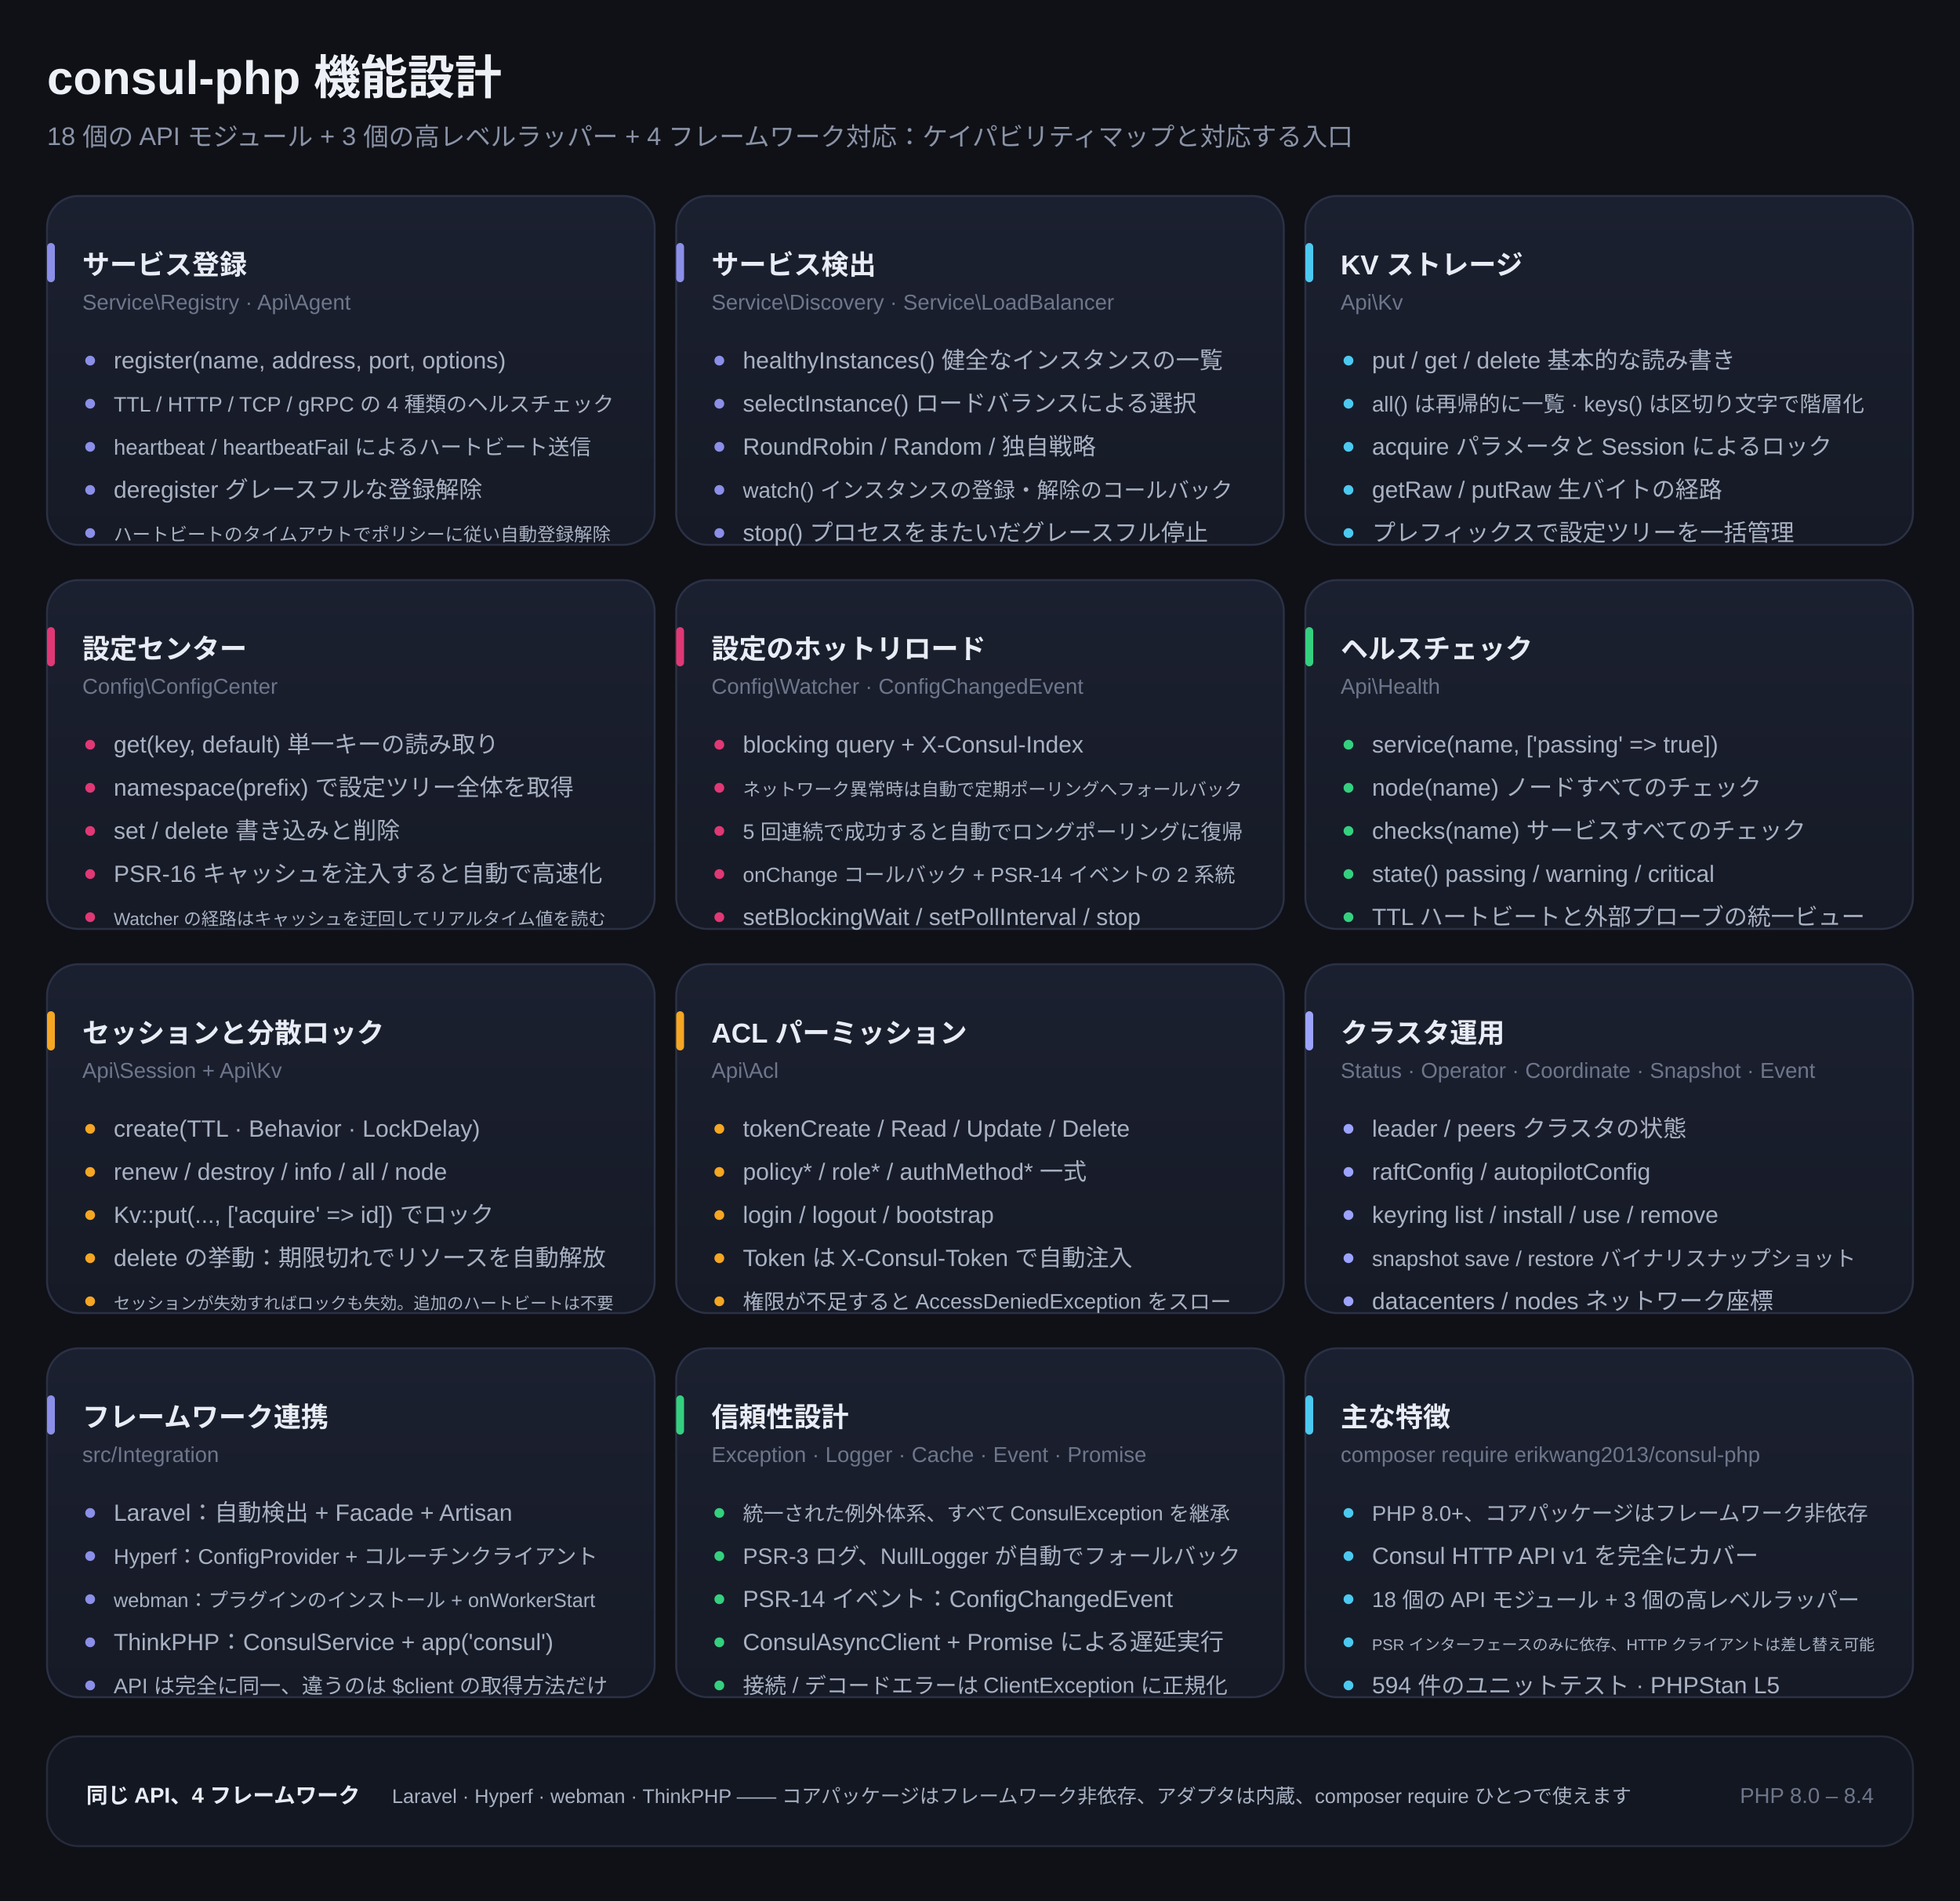
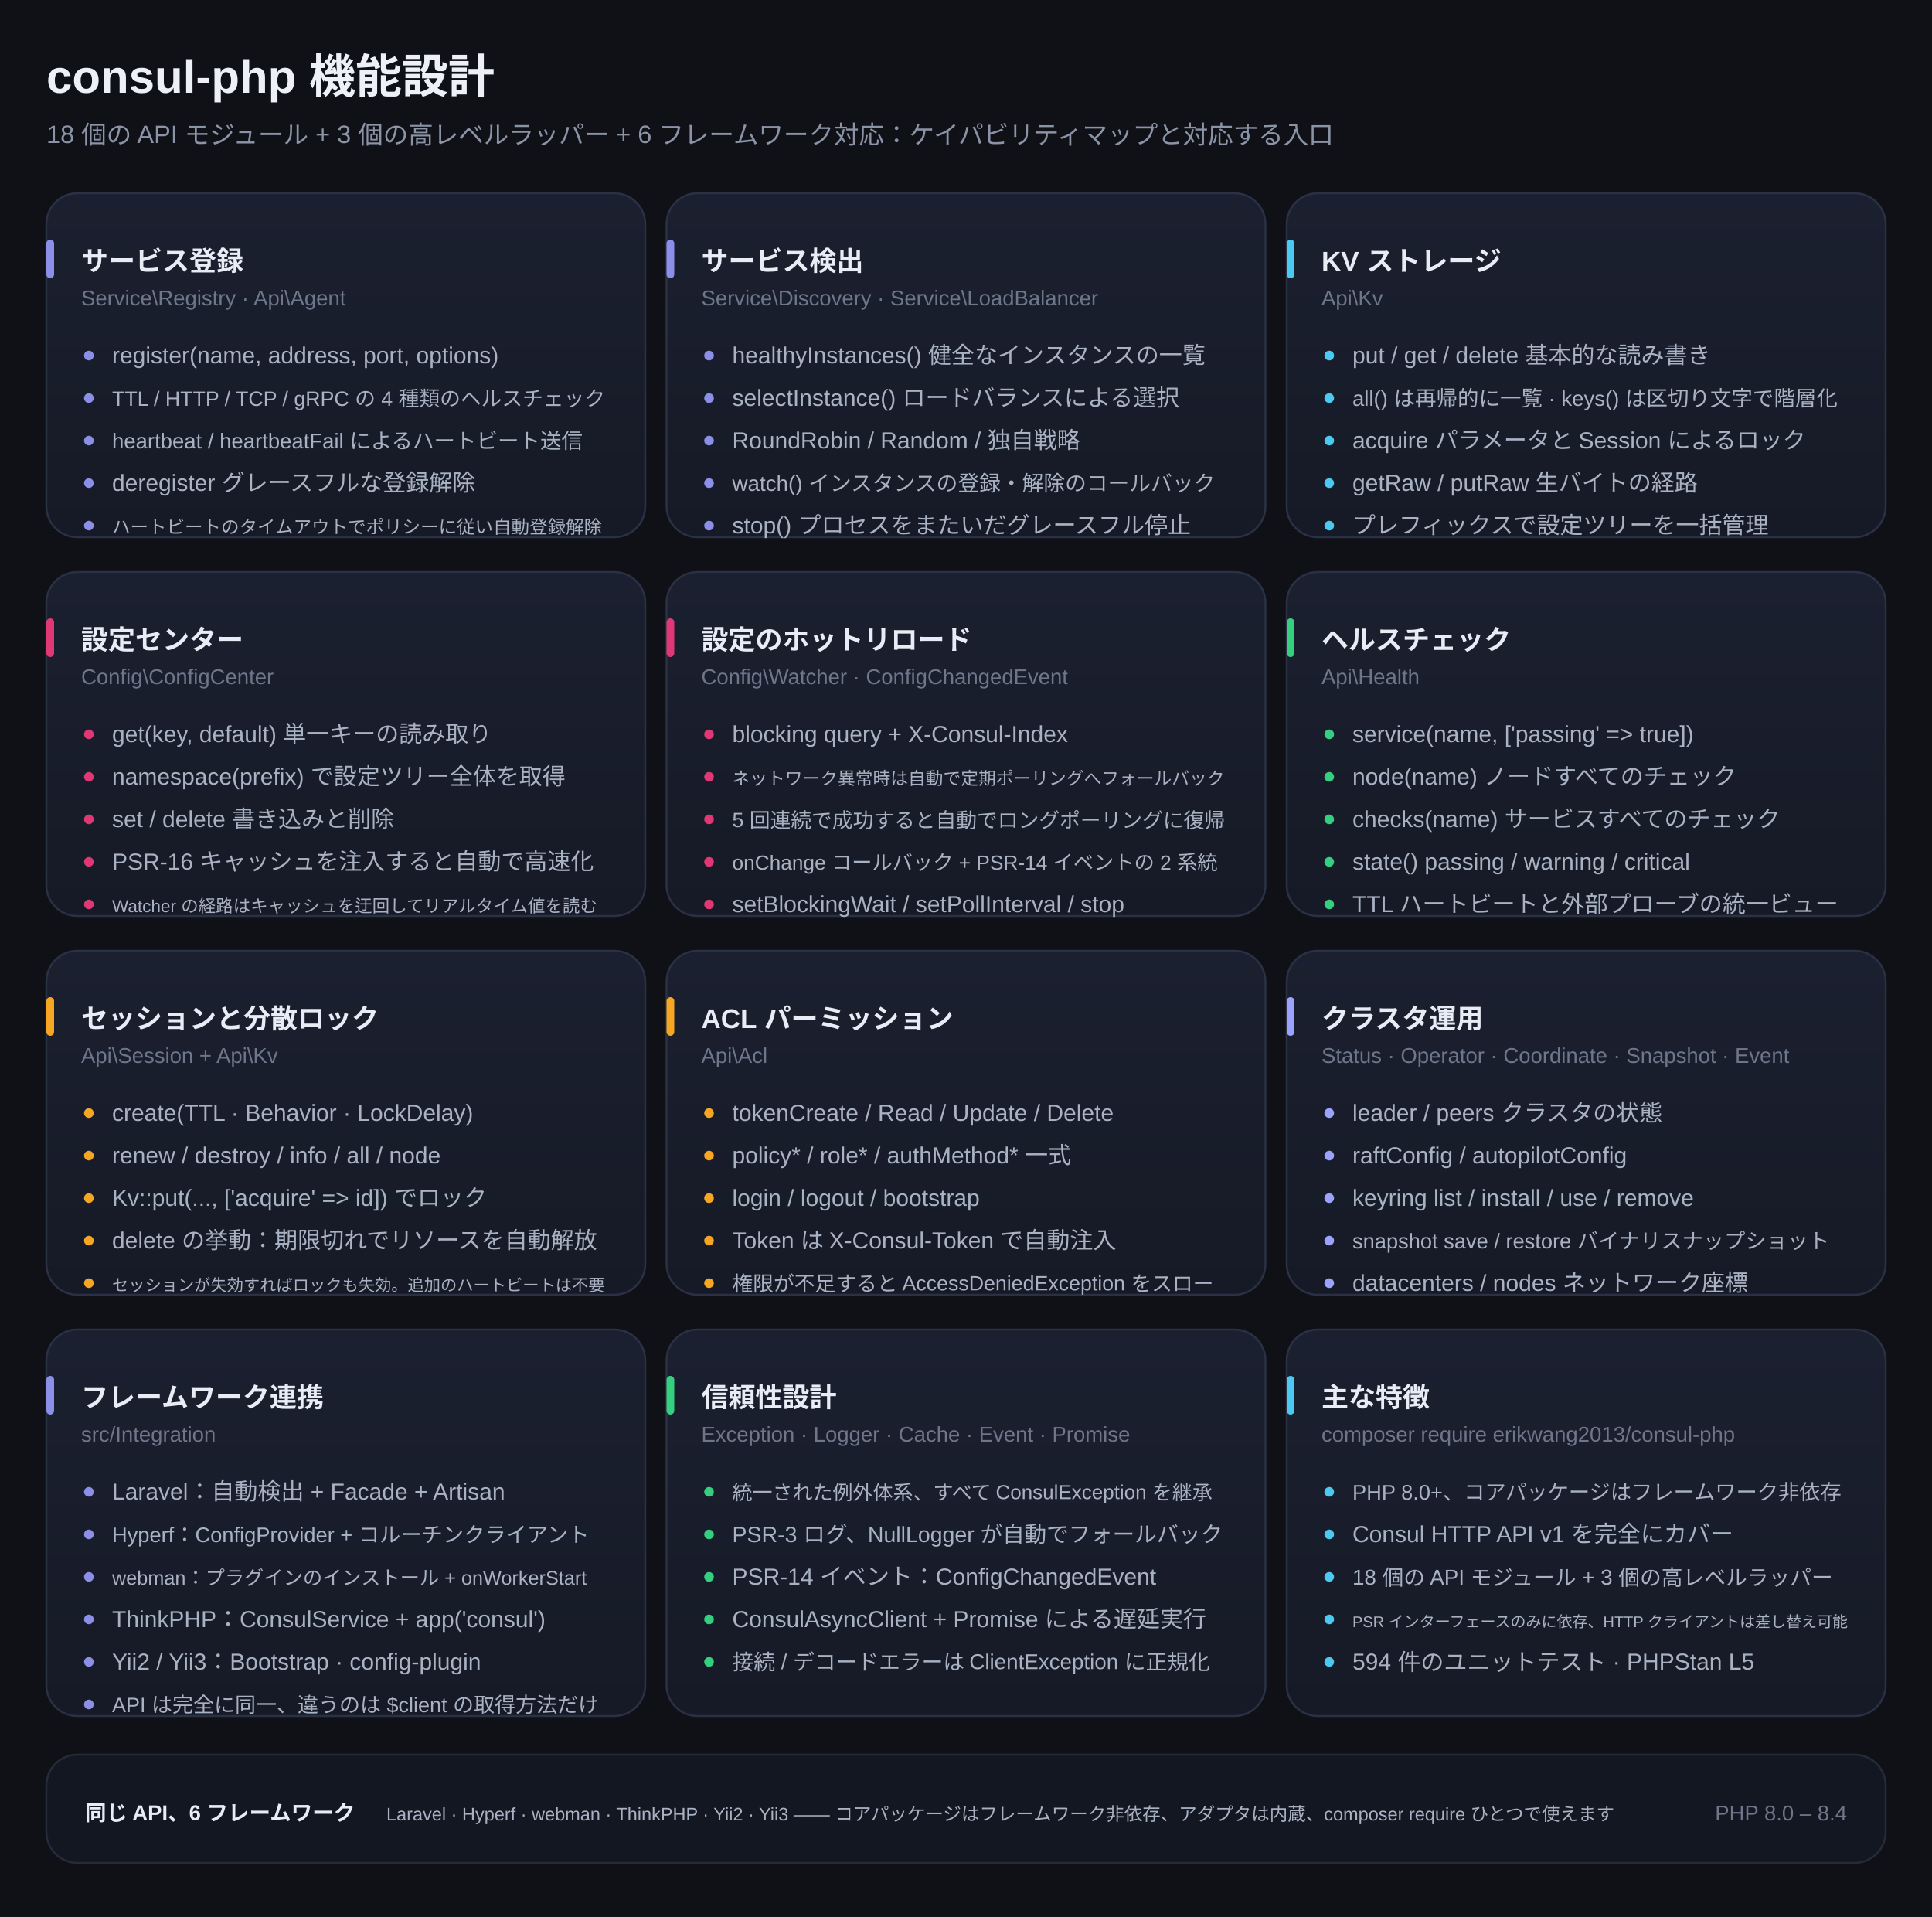
- <svg xmlns="http://www.w3.org/2000/svg" width="1000" height="970" viewBox="0 0 1000 970" role="img" aria-label="consul-php 機能設計図">
+ <svg xmlns="http://www.w3.org/2000/svg" width="1000" height="992" viewBox="0 0 1000 992" role="img" aria-label="consul-php 機能設計図">
  <style>
    .t { font-family: -apple-system, BlinkMacSystemFont, "Segoe UI", "Helvetica Neue", Arial, "DejaVu Sans", "Noto Sans SC", "PingFang SC", "Microsoft YaHei", sans-serif; }
    .h1 { font-size: 24px; font-weight: 700; fill: #EDF0F7; }
    .sub { font-size: 13px; fill: #8B93A7; }
    .ct { font-size: 14px; font-weight: 600; fill: #E8ECF5; }
    .cl { font-size: 12px; fill: #A9B2C3; }
    .capi { font-size: 11px; fill: #6E768A; }
  </style>
  <defs>
    <linearGradient id="card" x1="0" y1="0" x2="0" y2="1">
      <stop offset="0" stop-color="#1B2030" />
      <stop offset="1" stop-color="#161A26" />
    </linearGradient>
  </defs>
-   <rect width="1000" height="970" fill="#0F1117" />
+   <rect width="1000" height="992" fill="#0F1117" />
  <g class="t">
    <text class="h1" x="24" y="48">consul-php 機能設計</text>
-     <text class="sub" x="24" y="74">18 個の API モジュール + 3 個の高レベルラッパー + 4 フレームワーク対応：ケイパビリティマップと対応する入口</text>
+     <text class="sub" x="24" y="74">18 個の API モジュール + 3 個の高レベルラッパー + 6 フレームワーク対応：ケイパビリティマップと対応する入口</text>
    <rect x="24" y="100" width="310" height="178" rx="16" fill="url(#card)" stroke="#2B3145" />
    <rect x="24" y="124" width="4" height="20" rx="2" fill="#8B8FE8" />
    <text class="ct" x="42" y="140">サービス登録</text>
    <text class="capi" x="42" y="158">Service\Registry · Api\Agent</text>
    <circle cx="46" cy="184" r="2.5" fill="#8B8FE8" />
    <text class="cl" x="58" y="188">register(name, address, port, options)</text>
    <circle cx="46" cy="206" r="2.5" fill="#8B8FE8" />
    <text class="cl" x="58" y="210" style="font-size:10.7px">TTL / HTTP / TCP / gRPC の 4 種類のヘルスチェック</text>
    <circle cx="46" cy="228" r="2.5" fill="#8B8FE8" />
    <text class="cl" x="58" y="232" style="font-size:11px">heartbeat / heartbeatFail によるハートビート送信</text>
    <circle cx="46" cy="250" r="2.5" fill="#8B8FE8" />
    <text class="cl" x="58" y="254">deregister グレースフルな登録解除</text>
    <circle cx="46" cy="272" r="2.5" fill="#8B8FE8" />
    <text class="cl" x="58" y="276" style="font-size:9.4px">ハートビートのタイムアウトでポリシーに従い自動登録解除</text>
    <rect x="345" y="100" width="310" height="178" rx="16" fill="url(#card)" stroke="#2B3145" />
    <rect x="345" y="124" width="4" height="20" rx="2" fill="#8B8FE8" />
    <text class="ct" x="363" y="140">サービス検出</text>
    <text class="capi" x="363" y="158">Service\Discovery · Service\LoadBalancer</text>
    <circle cx="367" cy="184" r="2.5" fill="#8B8FE8" />
    <text class="cl" x="379" y="188">healthyInstances() 健全なインスタンスの一覧</text>
    <circle cx="367" cy="206" r="2.5" fill="#8B8FE8" />
    <text class="cl" x="379" y="210">selectInstance() ロードバランスによる選択</text>
    <circle cx="367" cy="228" r="2.5" fill="#8B8FE8" />
    <text class="cl" x="379" y="232">RoundRobin / Random / 独自戦略</text>
    <circle cx="367" cy="250" r="2.5" fill="#8B8FE8" />
    <text class="cl" x="379" y="254" style="font-size:11.1px">watch() インスタンスの登録・解除のコールバック</text>
    <circle cx="367" cy="272" r="2.5" fill="#8B8FE8" />
    <text class="cl" x="379" y="276">stop() プロセスをまたいだグレースフル停止</text>
    <rect x="666" y="100" width="310" height="178" rx="16" fill="url(#card)" stroke="#2B3145" />
    <rect x="666" y="124" width="4" height="20" rx="2" fill="#4CC9F0" />
    <text class="ct" x="684" y="140">KV ストレージ</text>
    <text class="capi" x="684" y="158">Api\Kv</text>
    <circle cx="688" cy="184" r="2.5" fill="#4CC9F0" />
    <text class="cl" x="700" y="188">put / get / delete 基本的な読み書き</text>
    <circle cx="688" cy="206" r="2.5" fill="#4CC9F0" />
    <text class="cl" x="700" y="210" style="font-size:11px">all() は再帰的に一覧 · keys() は区切り文字で階層化</text>
    <circle cx="688" cy="228" r="2.5" fill="#4CC9F0" />
    <text class="cl" x="700" y="232">acquire パラメータと Session によるロック</text>
    <circle cx="688" cy="250" r="2.5" fill="#4CC9F0" />
    <text class="cl" x="700" y="254">getRaw / putRaw 生バイトの経路</text>
    <circle cx="688" cy="272" r="2.5" fill="#4CC9F0" />
    <text class="cl" x="700" y="276">プレフィックスで設定ツリーを一括管理</text>
    <rect x="24" y="296" width="310" height="178" rx="16" fill="url(#card)" stroke="#2B3145" />
    <rect x="24" y="320" width="4" height="20" rx="2" fill="#E03875" />
    <text class="ct" x="42" y="336">設定センター</text>
    <text class="capi" x="42" y="354">Config\ConfigCenter</text>
    <circle cx="46" cy="380" r="2.5" fill="#E03875" />
    <text class="cl" x="58" y="384">get(key, default) 単一キーの読み取り</text>
    <circle cx="46" cy="402" r="2.5" fill="#E03875" />
    <text class="cl" x="58" y="406">namespace(prefix) で設定ツリー全体を取得</text>
    <circle cx="46" cy="424" r="2.5" fill="#E03875" />
    <text class="cl" x="58" y="428">set / delete 書き込みと削除</text>
    <circle cx="46" cy="446" r="2.5" fill="#E03875" />
    <text class="cl" x="58" y="450">PSR-16 キャッシュを注入すると自動で高速化</text>
    <circle cx="46" cy="468" r="2.5" fill="#E03875" />
    <text class="cl" x="58" y="472" style="font-size:9px">Watcher の経路はキャッシュを迂回してリアルタイム値を読む</text>
    <rect x="345" y="296" width="310" height="178" rx="16" fill="url(#card)" stroke="#2B3145" />
    <rect x="345" y="320" width="4" height="20" rx="2" fill="#E03875" />
    <text class="ct" x="363" y="336">設定のホットリロード</text>
    <text class="capi" x="363" y="354">Config\Watcher · ConfigChangedEvent</text>
    <circle cx="367" cy="380" r="2.5" fill="#E03875" />
    <text class="cl" x="379" y="384">blocking query + X-Consul-Index</text>
    <circle cx="367" cy="402" r="2.5" fill="#E03875" />
    <text class="cl" x="379" y="406" style="font-size:9.1px">ネットワーク異常時は自動で定期ポーリングへフォールバック</text>
    <circle cx="367" cy="424" r="2.5" fill="#E03875" />
    <text class="cl" x="379" y="428" style="font-size:10.7px">5 回連続で成功すると自動でロングポーリングに復帰</text>
    <circle cx="367" cy="446" r="2.5" fill="#E03875" />
    <text class="cl" x="379" y="450" style="font-size:10.5px">onChange コールバック + PSR-14 イベントの 2 系統</text>
    <circle cx="367" cy="468" r="2.5" fill="#E03875" />
    <text class="cl" x="379" y="472">setBlockingWait / setPollInterval / stop</text>
    <rect x="666" y="296" width="310" height="178" rx="16" fill="url(#card)" stroke="#2B3145" />
    <rect x="666" y="320" width="4" height="20" rx="2" fill="#35D07F" />
    <text class="ct" x="684" y="336">ヘルスチェック</text>
    <text class="capi" x="684" y="354">Api\Health</text>
    <circle cx="688" cy="380" r="2.5" fill="#35D07F" />
    <text class="cl" x="700" y="384">service(name, ['passing' =&gt; true])</text>
    <circle cx="688" cy="402" r="2.5" fill="#35D07F" />
    <text class="cl" x="700" y="406">node(name) ノードすべてのチェック</text>
    <circle cx="688" cy="424" r="2.5" fill="#35D07F" />
    <text class="cl" x="700" y="428">checks(name) サービスすべてのチェック</text>
    <circle cx="688" cy="446" r="2.5" fill="#35D07F" />
    <text class="cl" x="700" y="450">state() passing / warning / critical</text>
    <circle cx="688" cy="468" r="2.5" fill="#35D07F" />
    <text class="cl" x="700" y="472">TTL ハートビートと外部プローブの統一ビュー</text>
    <rect x="24" y="492" width="310" height="178" rx="16" fill="url(#card)" stroke="#2B3145" />
    <rect x="24" y="516" width="4" height="20" rx="2" fill="#F5A623" />
    <text class="ct" x="42" y="532">セッションと分散ロック</text>
    <text class="capi" x="42" y="550">Api\Session + Api\Kv</text>
    <circle cx="46" cy="576" r="2.5" fill="#F5A623" />
    <text class="cl" x="58" y="580">create(TTL · Behavior · LockDelay)</text>
    <circle cx="46" cy="598" r="2.5" fill="#F5A623" />
    <text class="cl" x="58" y="602">renew / destroy / info / all / node</text>
    <circle cx="46" cy="620" r="2.5" fill="#F5A623" />
    <text class="cl" x="58" y="624">Kv::put(..., ['acquire' =&gt; id]) でロック</text>
    <circle cx="46" cy="642" r="2.5" fill="#F5A623" />
    <text class="cl" x="58" y="646">delete の挙動：期限切れでリソースを自動解放</text>
    <circle cx="46" cy="664" r="2.5" fill="#F5A623" />
    <text class="cl" x="58" y="668" style="font-size:8.5px">セッションが失効すればロックも失効。追加のハートビートは不要</text>
    <rect x="345" y="492" width="310" height="178" rx="16" fill="url(#card)" stroke="#2B3145" />
    <rect x="345" y="516" width="4" height="20" rx="2" fill="#F5A623" />
    <text class="ct" x="363" y="532">ACL パーミッション</text>
    <text class="capi" x="363" y="550">Api\Acl</text>
    <circle cx="367" cy="576" r="2.5" fill="#F5A623" />
    <text class="cl" x="379" y="580">tokenCreate / Read / Update / Delete</text>
    <circle cx="367" cy="598" r="2.5" fill="#F5A623" />
    <text class="cl" x="379" y="602">policy* / role* / authMethod* 一式</text>
    <circle cx="367" cy="620" r="2.5" fill="#F5A623" />
    <text class="cl" x="379" y="624">login / logout / bootstrap</text>
    <circle cx="367" cy="642" r="2.5" fill="#F5A623" />
    <text class="cl" x="379" y="646">Token は X-Consul-Token で自動注入</text>
    <circle cx="367" cy="664" r="2.5" fill="#F5A623" />
    <text class="cl" x="379" y="668" style="font-size:10.7px">権限が不足すると AccessDeniedException をスロー</text>
    <rect x="666" y="492" width="310" height="178" rx="16" fill="url(#card)" stroke="#2B3145" />
    <rect x="666" y="516" width="4" height="20" rx="2" fill="#9BA3FF" />
    <text class="ct" x="684" y="532">クラスタ運用</text>
    <text class="capi" x="684" y="550">Status · Operator · Coordinate · Snapshot · Event</text>
    <circle cx="688" cy="576" r="2.5" fill="#9BA3FF" />
    <text class="cl" x="700" y="580">leader / peers クラスタの状態</text>
    <circle cx="688" cy="598" r="2.5" fill="#9BA3FF" />
    <text class="cl" x="700" y="602">raftConfig / autopilotConfig</text>
    <circle cx="688" cy="620" r="2.5" fill="#9BA3FF" />
    <text class="cl" x="700" y="624">keyring list / install / use / remove</text>
    <circle cx="688" cy="642" r="2.5" fill="#9BA3FF" />
    <text class="cl" x="700" y="646" style="font-size:10.9px">snapshot save / restore バイナリスナップショット</text>
    <circle cx="688" cy="664" r="2.5" fill="#9BA3FF" />
    <text class="cl" x="700" y="668">datacenters / nodes ネットワーク座標</text>
-     <rect x="24" y="688" width="310" height="178" rx="16" fill="url(#card)" stroke="#2B3145" />
+     <rect x="24" y="688" width="310" height="200" rx="16" fill="url(#card)" stroke="#2B3145" />
    <rect x="24" y="712" width="4" height="20" rx="2" fill="#8B8FE8" />
    <text class="ct" x="42" y="728">フレームワーク連携</text>
    <text class="capi" x="42" y="746">src/Integration</text>
    <circle cx="46" cy="772" r="2.5" fill="#8B8FE8" />
    <text class="cl" x="58" y="776">Laravel：自動検出 + Facade + Artisan</text>
    <circle cx="46" cy="794" r="2.5" fill="#8B8FE8" />
    <text class="cl" x="58" y="798" style="font-size:10.9px">Hyperf：ConfigProvider + コルーチンクライアント</text>
    <circle cx="46" cy="816" r="2.5" fill="#8B8FE8" />
    <text class="cl" x="58" y="820" style="font-size:10.1px">webman：プラグインのインストール + onWorkerStart</text>
    <circle cx="46" cy="838" r="2.5" fill="#8B8FE8" />
    <text class="cl" x="58" y="842">ThinkPHP：ConsulService + app('consul')</text>
    <circle cx="46" cy="860" r="2.5" fill="#8B8FE8" />
-     <text class="cl" x="58" y="864" style="font-size:10.8px">API は完全に同一、違うのは $client の取得方法だけ</text>
-     <rect x="345" y="688" width="310" height="178" rx="16" fill="url(#card)" stroke="#2B3145" />
+     <text class="cl" x="58" y="864">Yii2 / Yii3：Bootstrap · config-plugin</text>
+     <circle cx="46" cy="882" r="2.5" fill="#8B8FE8" />
+     <text class="cl" x="58" y="886" style="font-size:10.8px">API は完全に同一、違うのは $client の取得方法だけ</text>
+     <rect x="345" y="688" width="310" height="200" rx="16" fill="url(#card)" stroke="#2B3145" />
    <rect x="345" y="712" width="4" height="20" rx="2" fill="#35D07F" />
    <text class="ct" x="363" y="728">信頼性設計</text>
    <text class="capi" x="363" y="746">Exception · Logger · Cache · Event · Promise</text>
    <circle cx="367" cy="772" r="2.5" fill="#35D07F" />
    <text class="cl" x="379" y="776" style="font-size:10.4px">統一された例外体系、すべて ConsulException を継承</text>
    <circle cx="367" cy="794" r="2.5" fill="#35D07F" />
    <text class="cl" x="379" y="798" style="font-size:11.4px">PSR-3 ログ、NullLogger が自動でフォールバック</text>
    <circle cx="367" cy="816" r="2.5" fill="#35D07F" />
    <text class="cl" x="379" y="820">PSR-14 イベント：ConfigChangedEvent</text>
    <circle cx="367" cy="838" r="2.5" fill="#35D07F" />
    <text class="cl" x="379" y="842">ConsulAsyncClient + Promise による遅延実行</text>
    <circle cx="367" cy="860" r="2.5" fill="#35D07F" />
    <text class="cl" x="379" y="864" style="font-size:11.1px">接続 / デコードエラーは ClientException に正規化</text>
-     <rect x="666" y="688" width="310" height="178" rx="16" fill="url(#card)" stroke="#2B3145" />
+     <rect x="666" y="688" width="310" height="200" rx="16" fill="url(#card)" stroke="#2B3145" />
    <rect x="666" y="712" width="4" height="20" rx="2" fill="#4CC9F0" />
    <text class="ct" x="684" y="728">主な特徴</text>
    <text class="capi" x="684" y="746">composer require erikwang2013/consul-php</text>
    <circle cx="688" cy="772" r="2.5" fill="#4CC9F0" />
    <text class="cl" x="700" y="776" style="font-size:10.9px">PHP 8.0+、コアパッケージはフレームワーク非依存</text>
    <circle cx="688" cy="794" r="2.5" fill="#4CC9F0" />
    <text class="cl" x="700" y="798">Consul HTTP API v1 を完全にカバー</text>
    <circle cx="688" cy="816" r="2.5" fill="#4CC9F0" />
    <text class="cl" x="700" y="820" style="font-size:11.1px">18 個の API モジュール + 3 個の高レベルラッパー</text>
    <circle cx="688" cy="838" r="2.5" fill="#4CC9F0" />
    <text class="cl" x="700" y="842" style="font-size:8px">PSR インターフェースのみに依存、HTTP クライアントは差し替え可能</text>
    <circle cx="688" cy="860" r="2.5" fill="#4CC9F0" />
    <text class="cl" x="700" y="864">594 件のユニットテスト · PHPStan L5</text>
-     <rect x="24" y="886" width="952" height="56" rx="16" fill="#131722" stroke="#262B3A" />
-     <text class="ct" x="44" y="920" style="font-size:11px">同じ API、4 フレームワーク</text>
-     <text class="cl" x="200" y="920" style="font-size:10.1px">Laravel · Hyperf · webman · ThinkPHP —— コアパッケージはフレームワーク非依存、アダプタは内蔵、composer require ひとつで使えます</text>
-     <text class="capi" x="956" y="920" text-anchor="end">PHP 8.0 – 8.4</text>
+     <rect x="24" y="908" width="952" height="56" rx="16" fill="#131722" stroke="#262B3A" />
+     <text class="ct" x="44" y="942" style="font-size:11px">同じ API、6 フレームワーク</text>
+     <text class="cl" x="200" y="942" style="font-size:9.4px">Laravel · Hyperf · webman · ThinkPHP · Yii2 · Yii3 —— コアパッケージはフレームワーク非依存、アダプタは内蔵、composer require ひとつで使えます</text>
+     <text class="capi" x="956" y="942" text-anchor="end">PHP 8.0 – 8.4</text>
  </g>
</svg>
